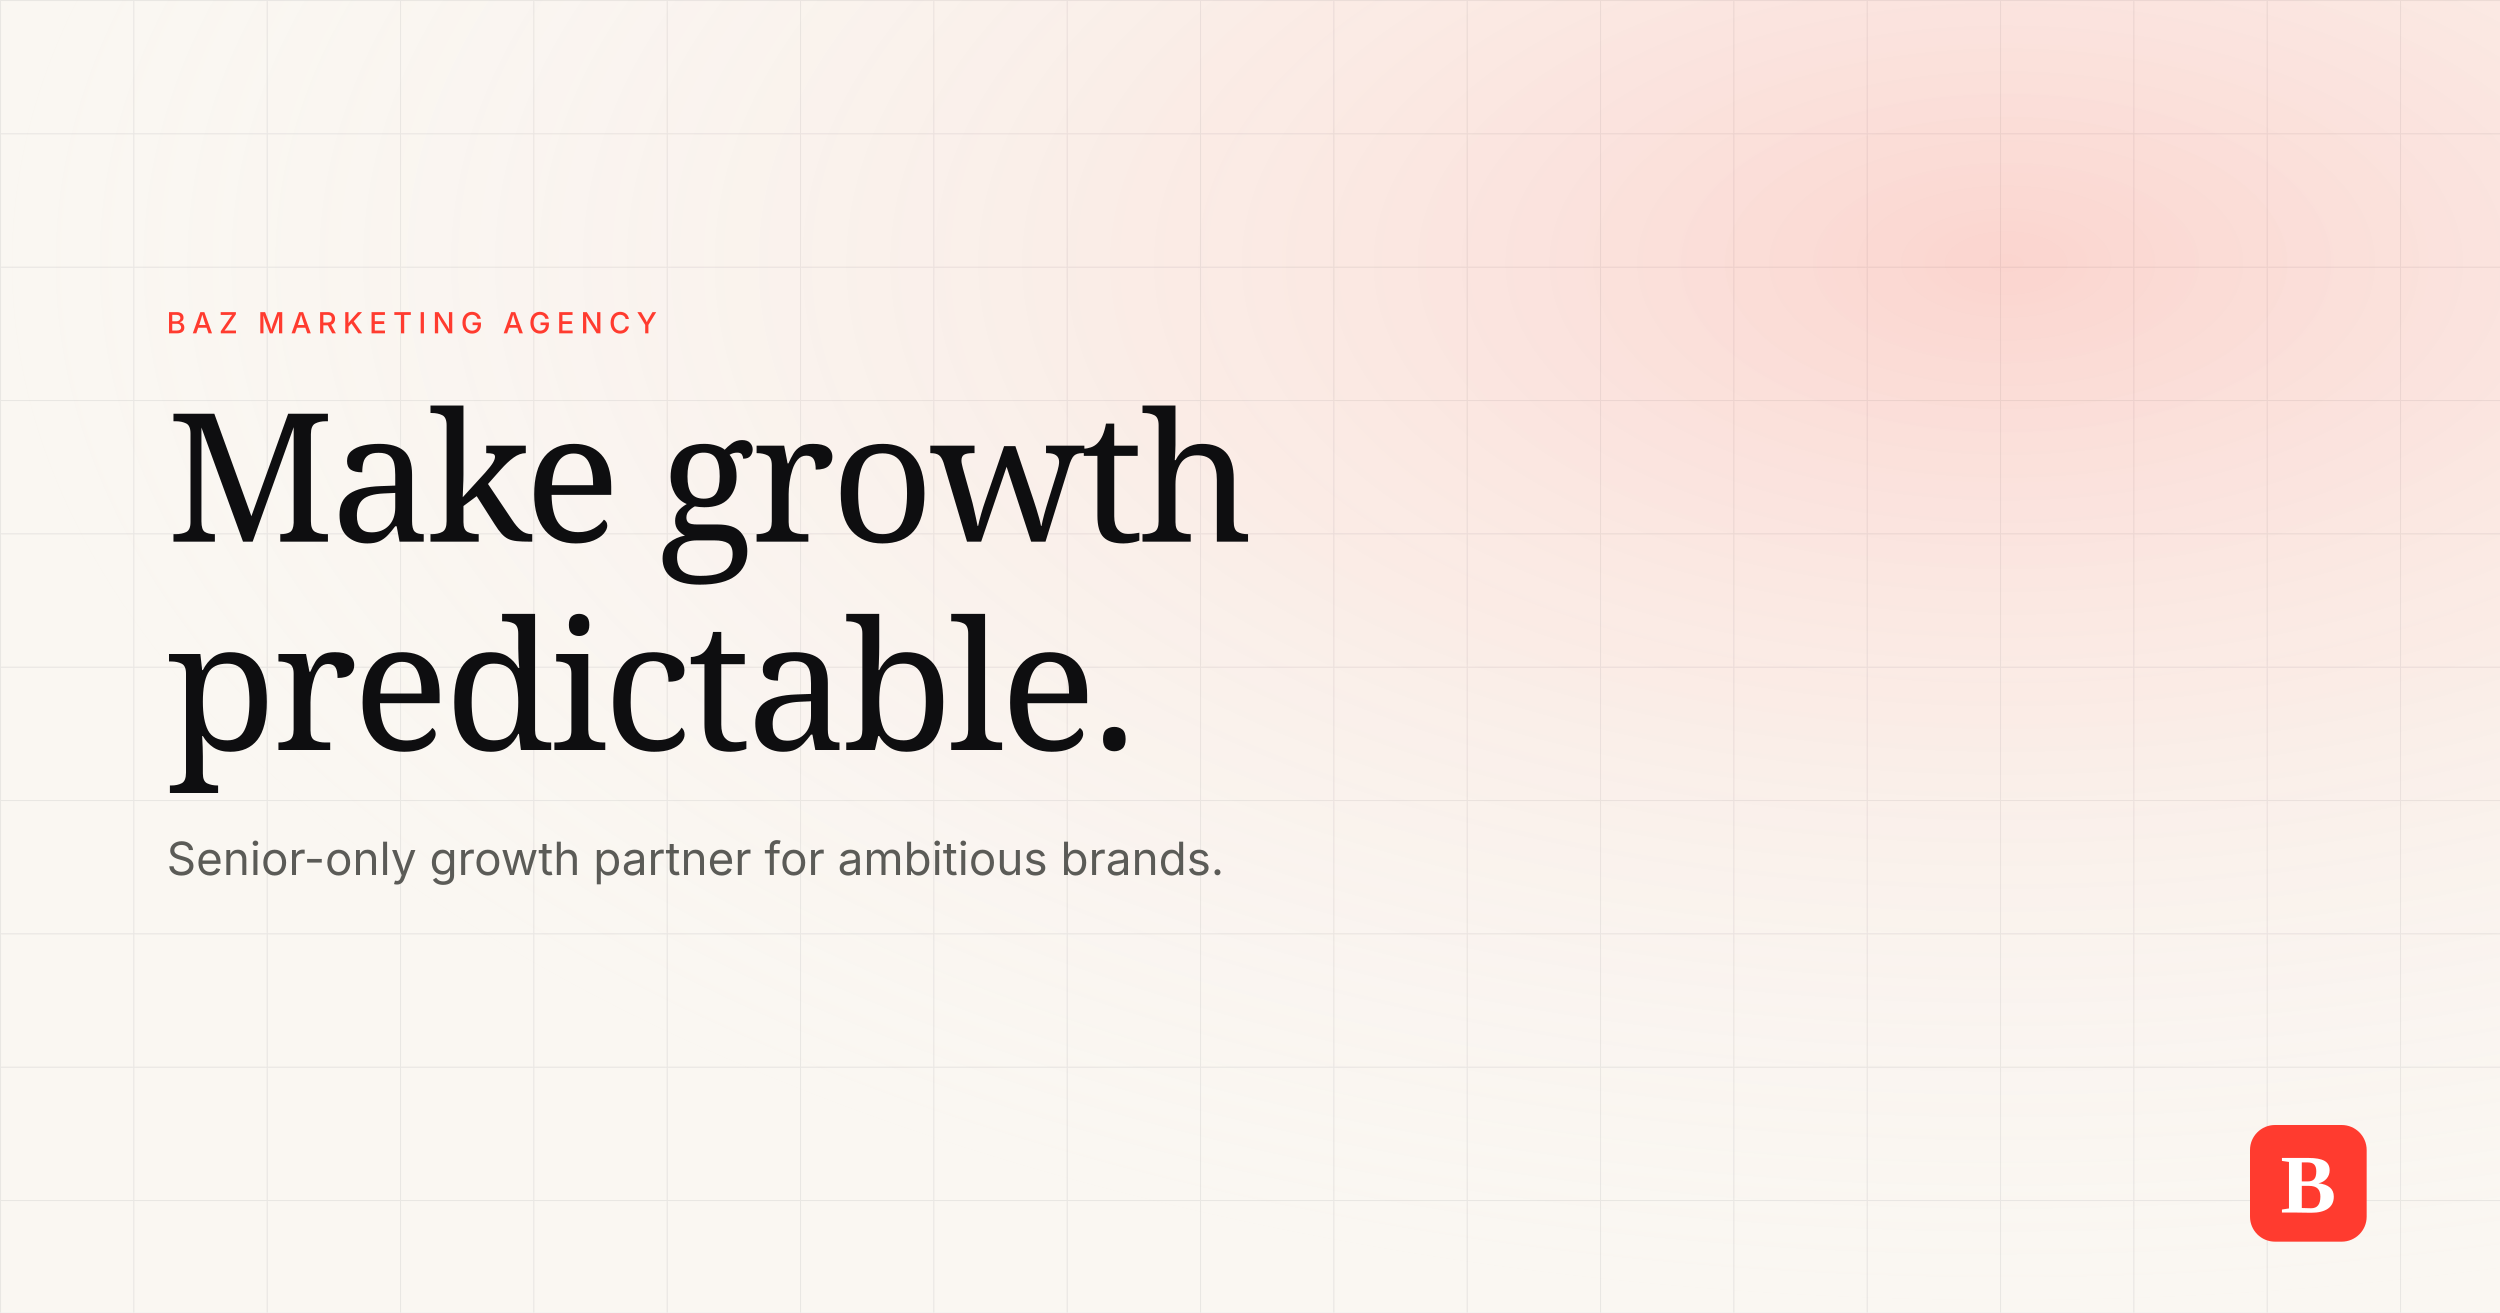
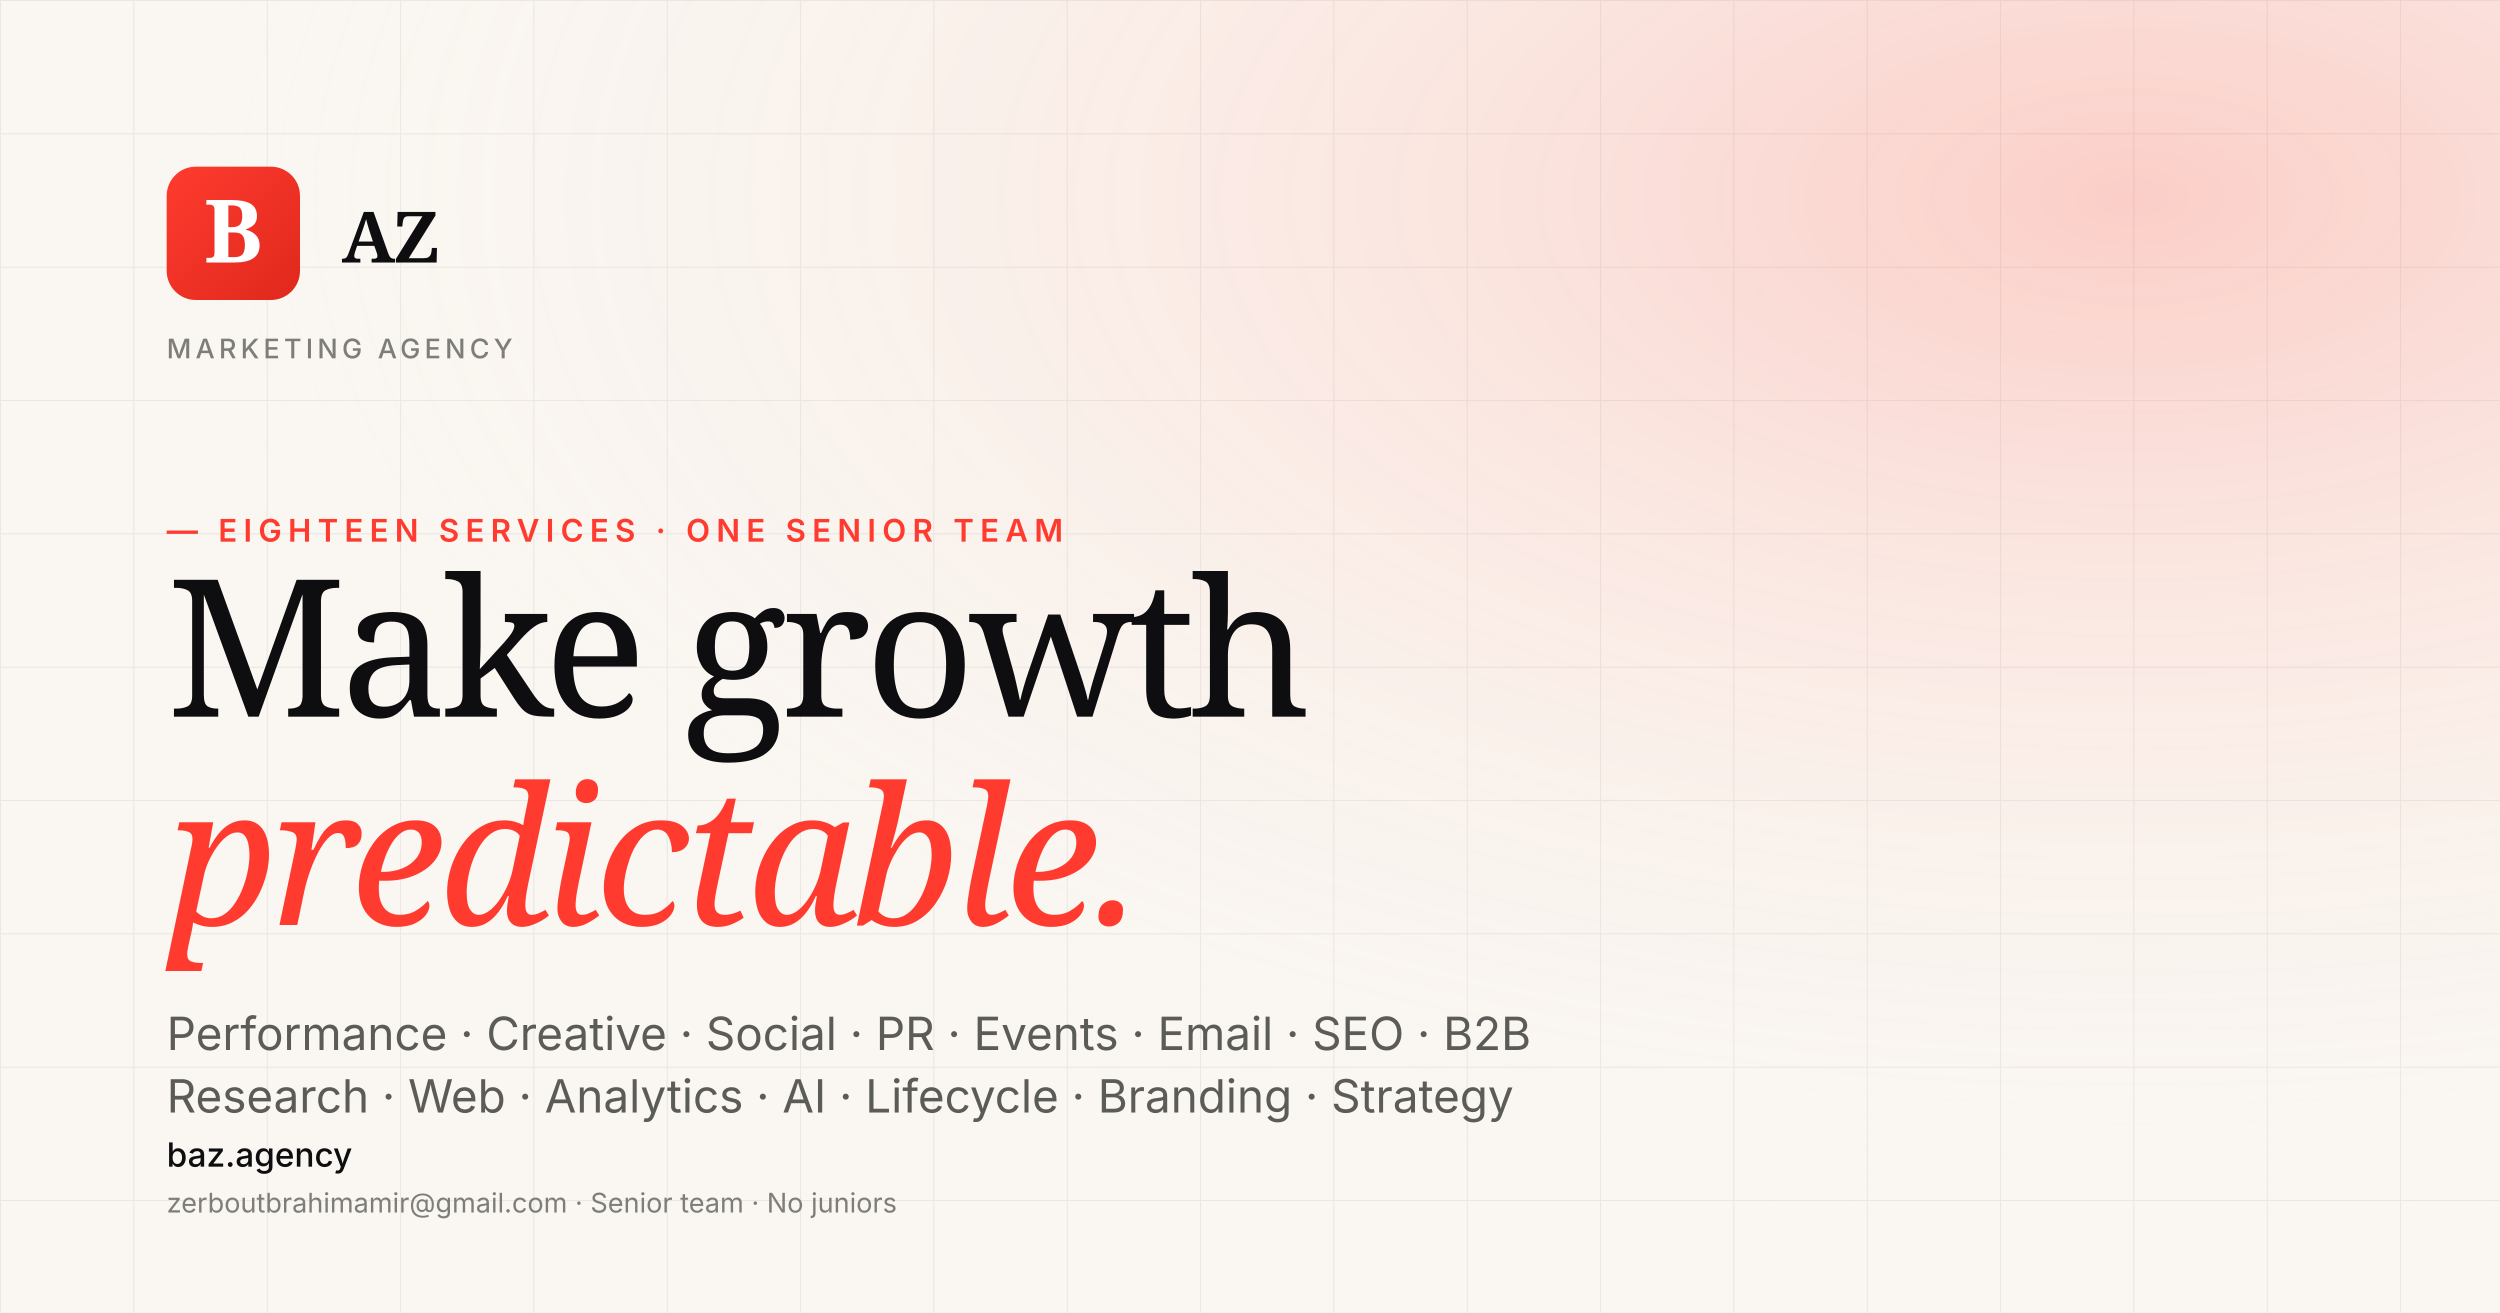
<svg xmlns="http://www.w3.org/2000/svg" viewBox="0 0 1200 630" width="1200" height="630">
  <defs>
    <pattern id="g" width="64" height="64" patternUnits="userSpaceOnUse">
-       <path d="M 64 0 L 0 0 0 64" fill="none" stroke="#0e0e10" stroke-opacity="0.07" stroke-width="1" />
+       <path d="M 64 0 L 0 0 0 64" fill="none" stroke="#0e0e10" stroke-opacity="0.06" stroke-width="1" />
    </pattern>
-     <radialGradient id="m" cx="80%" cy="20%" r="80%">
-       <stop offset="0%" stop-color="#ff3b2f" stop-opacity="0.18" />
+     <radialGradient id="m" cx="85%" cy="15%" r="80%">
+       <stop offset="0%" stop-color="#ff3b2f" stop-opacity="0.22" />
      <stop offset="100%" stop-color="#faf7f2" stop-opacity="0" />
    </radialGradient>
+     <linearGradient id="bmark" x1="0" y1="0" x2="1" y2="1">
+       <stop offset="0%" stop-color="#ff3b2f" />
+       <stop offset="100%" stop-color="#e0281c" />
+     </linearGradient>
  </defs>
  <rect width="1200" height="630" fill="#faf7f2" />
  <rect width="1200" height="630" fill="url(#g)" />
  <rect width="1200" height="630" fill="url(#m)" />
-   <g transform="translate(80,160)">
-     <text x="0" y="0" font-family="Inter, system-ui, sans-serif" font-size="14" font-weight="500" fill="#ff3b2f" letter-spacing="3" style="text-transform: uppercase;">BAZ MARKETING AGENCY</text>
-     <text x="0" y="100" font-family="Fraunces, Georgia, serif" font-size="86" font-weight="500" fill="#0e0e10" letter-spacing="-2">Make growth</text>
-     <text x="0" y="200" font-family="Fraunces, Georgia, serif" font-size="86" font-weight="500" fill="#0e0e10" letter-spacing="-2">
-       <tspan>predictable.</tspan>
-     </text>
-     <text x="0" y="260" font-family="Inter, system-ui, sans-serif" font-size="22" fill="#5b5b57">Senior-only growth partner for ambitious brands.</text>
+   <g transform="translate(80,80)">
+     <rect width="64" height="64" rx="14" fill="url(#bmark)" />
+     <text x="32" y="46" font-family="Georgia, serif" font-size="42" font-weight="700" fill="#fff" text-anchor="middle">B</text>
+     <text x="84" y="46" font-family="Georgia, serif" font-size="34" font-weight="700" fill="#0e0e10" letter-spacing="-1">AZ</text>
+     <text x="0" y="92" font-family="Inter, system-ui, sans-serif" font-size="13" font-weight="500" fill="#7e7e79" letter-spacing="2">MARKETING AGENCY</text>
  </g>
-   <g transform="translate(1080,540)">
-     <rect width="56" height="56" rx="12" fill="#ff3b2f" />
-     <text x="28" y="42" font-family="Times New Roman, Georgia, serif" font-size="40" font-weight="700" fill="white" text-anchor="middle">B</text>
+   <g transform="translate(80,260)">
+     <text x="0" y="0" font-family="Inter, system-ui, sans-serif" font-size="15" font-weight="600" fill="#ff3b2f" letter-spacing="3">— EIGHTEEN SERVICES · ONE SENIOR TEAM</text>
+     <text x="0" y="84" font-family="Georgia, serif" font-size="92" font-weight="500" fill="#0e0e10" letter-spacing="-3">Make growth</text>
+     <text x="0" y="184" font-family="Georgia, serif" font-size="92" font-weight="500" fill="#ff3b2f" font-style="italic" letter-spacing="-3">predictable.</text>
+     <text x="0" y="244" font-family="Inter, system-ui, sans-serif" font-size="22" fill="#5b5b57">Performance · Creative · Social · PR · Events · Email · SEO · B2B</text>
+     <text x="0" y="274" font-family="Inter, system-ui, sans-serif" font-size="22" fill="#5b5b57">Research · Web · Analytics · AI · Lifecycle · Branding · Strategy</text>
+   </g>
+   <g transform="translate(80,560)">
+     <text x="0" y="0" font-family="Inter, system-ui, sans-serif" font-size="16" font-weight="500" fill="#0e0e10">baz.agency</text>
+     <text x="0" y="22" font-family="Inter, system-ui, sans-serif" font-size="13" fill="#7e7e79">zerboutbrahimamir@gmail.com · Senior team · No juniors</text>
  </g>
</svg>
